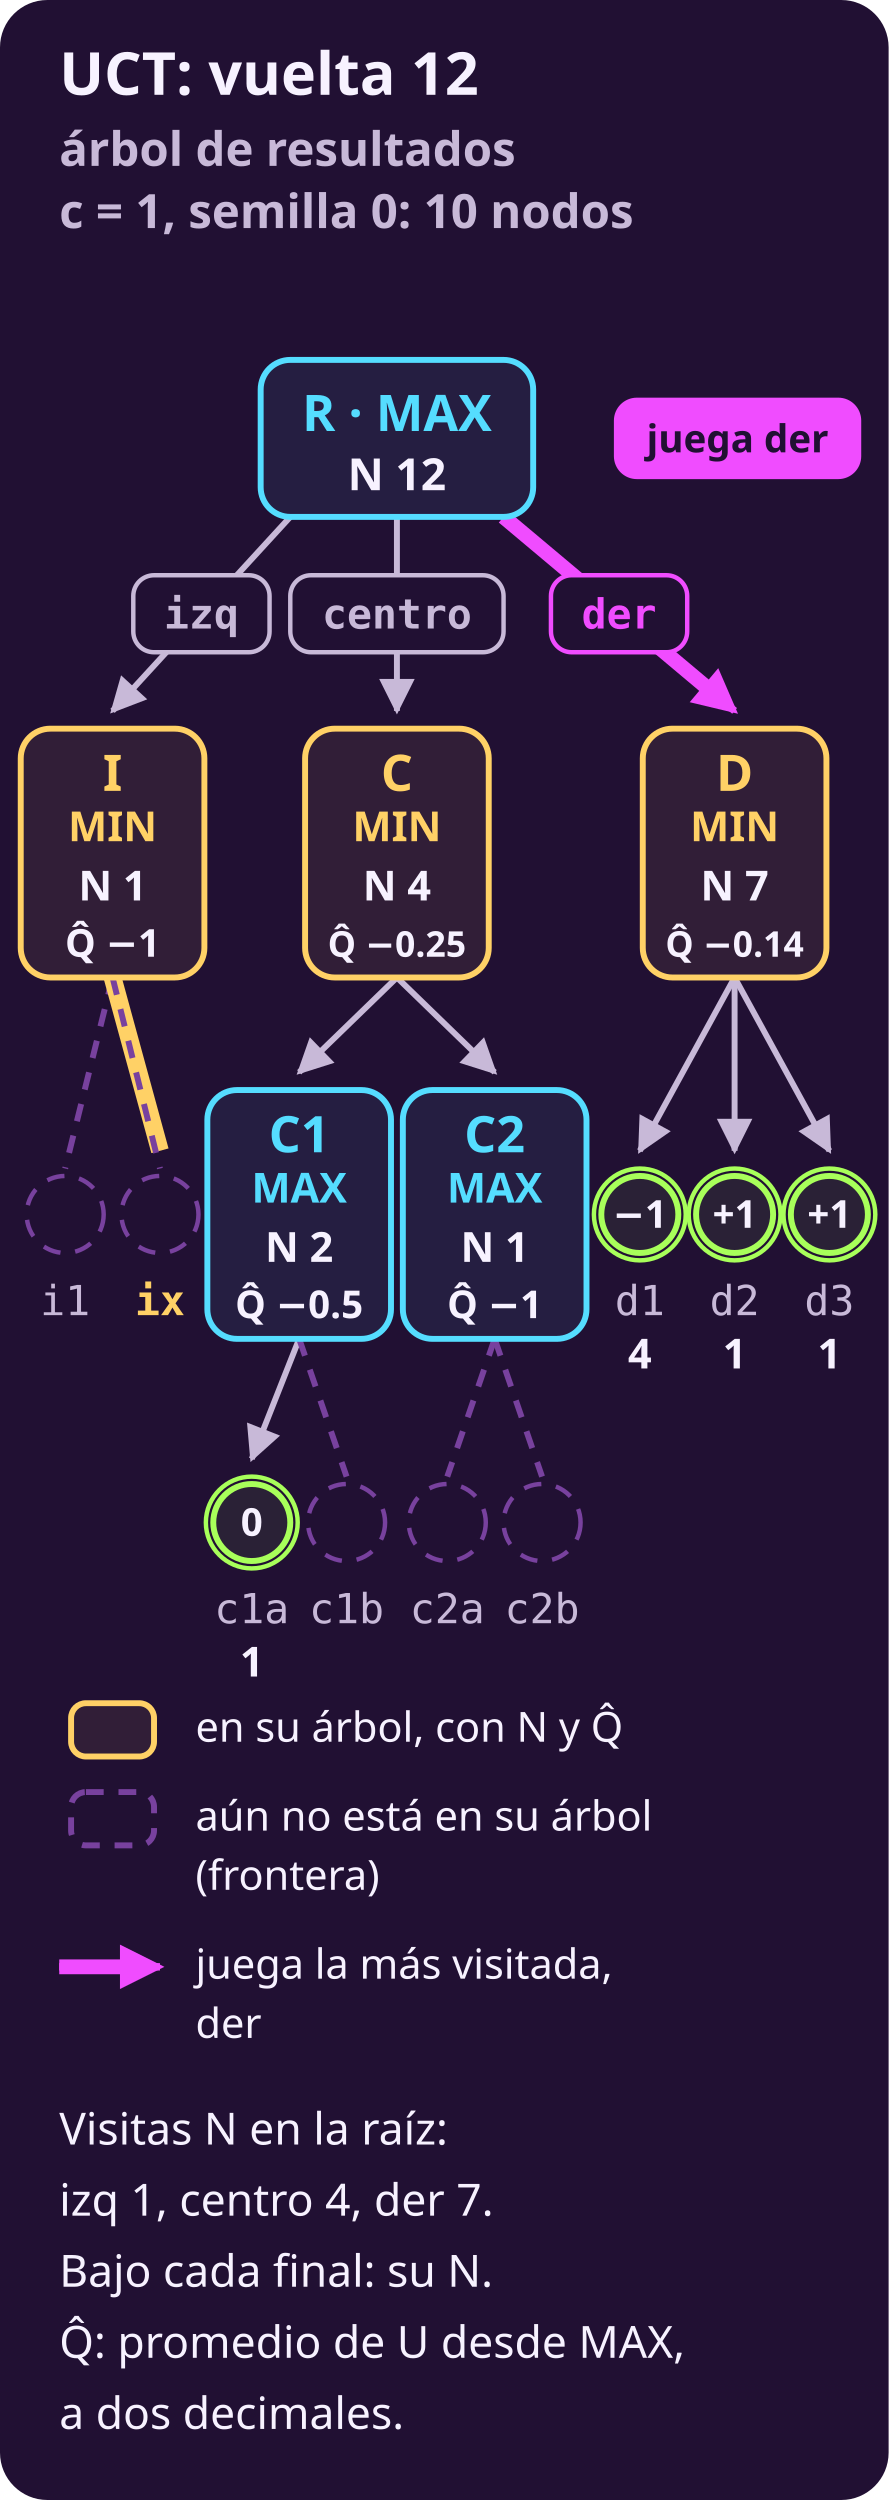
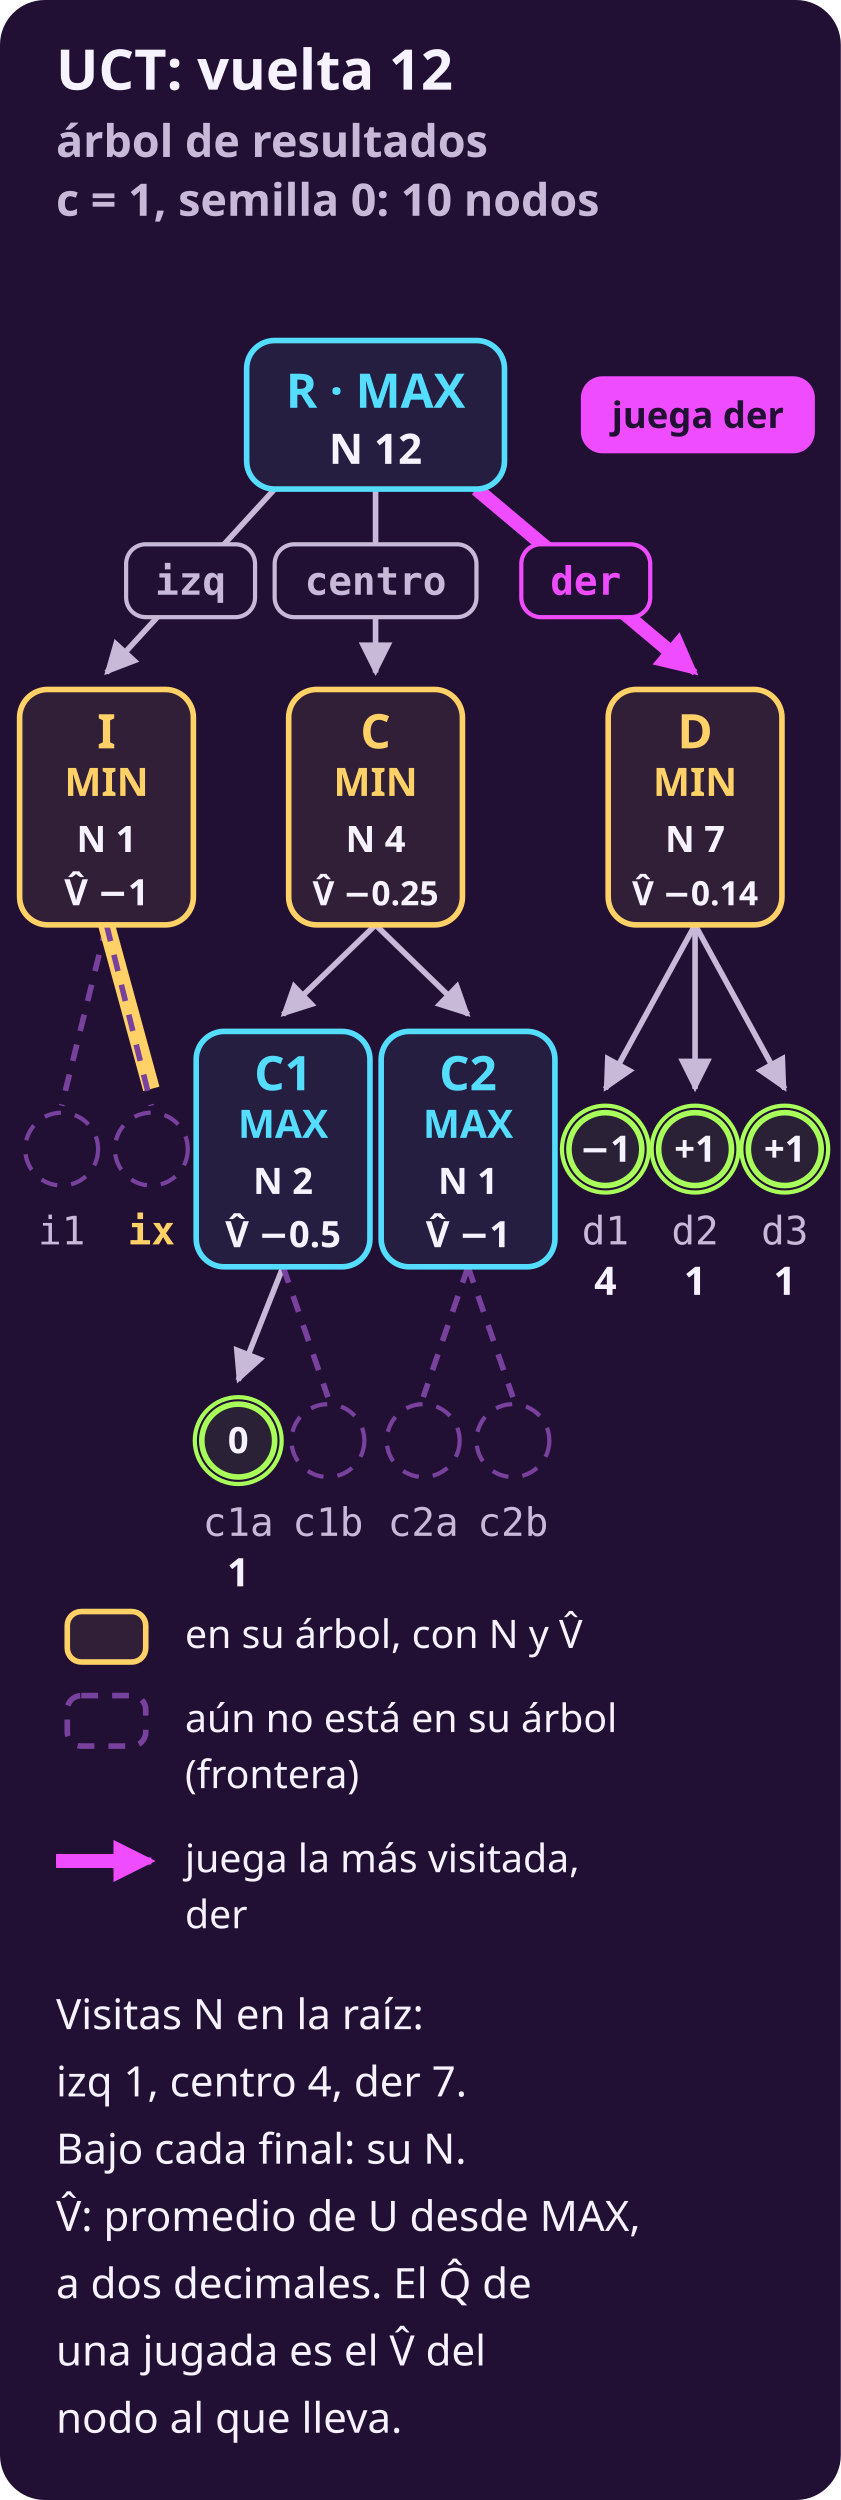
- <svg xmlns="http://www.w3.org/2000/svg" width="300" height="844" viewBox="0 0 300 844" role="img" aria-label="UCT en el árbol de resultados con c = 1 y semilla 0, tras 12 vueltas: su árbol tiene 10 nodos. Visitas y promedios: R N 12 V̂ −0.25, I N 1 Q̂ −1, C N 4 Q̂ −0.25, D N 7 Q̂ −0.14, C1 N 2 Q̂ −0.5, C2 N 1 Q̂ −1, d1 N 4 Q̂ −1, d2 N 1 Q̂ +1, d3 N 1 Q̂ +1, c1a N 1 Q̂ 0. Aún no agrega: i1, ix, c1b, c2a, c2b. Al acabarse las vueltas, juega der: la jugada de la raíz con más visitas, con N = 7.">
-   <rect x="0" y="0" width="300" height="844" rx="16" fill="#211033" />
+ <svg xmlns="http://www.w3.org/2000/svg" width="300" height="892" viewBox="0 0 300 892" role="img" aria-label="UCT en el árbol de resultados con c = 1 y semilla 0, tras 12 vueltas: su árbol tiene 10 nodos. Visitas y promedios: R N 12, I N 1 V̂ −1, C N 4 V̂ −0.25, D N 7 V̂ −0.14, C1 N 2 V̂ −0.5, C2 N 1 V̂ −1, d1 N 4 V̂ −1, d2 N 1 V̂ +1, d3 N 1 V̂ +1, c1a N 1 V̂ 0. El Q̂ de una jugada es el V̂ del nodo al que lleva. Aún no agrega: i1, ix, c1b, c2a, c2b. Al acabarse las vueltas, juega der: la jugada de la raíz con más visitas, con N = 7.">
+   <rect x="0" y="0" width="300" height="892" rx="16" fill="#211033" />
  <defs>
    <marker id="p" viewBox="0 0 10 10" refX="9" refY="5" markerWidth="6" markerHeight="6" orient="auto-start-reverse">
      <path d="M 0 0 L 10 5 L 0 10 z" fill="#f04cff" />
    </marker>
    <marker id="s" viewBox="0 0 10 10" refX="9" refY="5" markerWidth="6" markerHeight="6" orient="auto-start-reverse">
      <path d="M 0 0 L 10 5 L 0 10 z" fill="#c8b9d8" />
    </marker>
  </defs>
  <text x="20" y="32" fill="#f7f2ff" font-family="system-ui, sans-serif" font-size="20" font-weight="700" text-anchor="start">UCT: vuelta 12</text>
  <text x="20" y="56" fill="#c8b9d8" font-family="system-ui, sans-serif" font-size="16" font-weight="700" text-anchor="start">árbol de resultados</text>
  <text x="20" y="77" fill="#c8b9d8" font-family="system-ui, sans-serif" font-size="16" font-weight="700" text-anchor="start">c = 1, semilla 0: 10 nodos</text>
  <line x1="98" y1="174.5" x2="38" y2="240.0" stroke="#c8b9d8" stroke-width="2" marker-end="url(#s)" />
  <rect x="45.0" y="194.2" width="46" height="26" rx="7" fill="#211033" stroke="#c8b9d8" stroke-width="1.5" />
  <text x="68.0" y="212.2" fill="#c8b9d8" font-family="ui-monospace, SFMono-Regular, Menlo, monospace" font-size="14" font-weight="700" text-anchor="middle">izq</text>
  <line x1="38" y1="330.0" x2="22" y2="394.5" stroke="#78419e" stroke-width="2" stroke-dasharray="6 5" />
  <line x1="38" y1="330.0" x2="54" y2="388.5" stroke="#ffd166" stroke-width="6" />
  <line x1="38" y1="330.0" x2="54" y2="394.5" stroke="#78419e" stroke-width="2" stroke-dasharray="6 5" />
  <line x1="134" y1="174.5" x2="134" y2="240.0" stroke="#c8b9d8" stroke-width="2" marker-end="url(#s)" />
  <rect x="98.0" y="194.2" width="72" height="26" rx="7" fill="#211033" stroke="#c8b9d8" stroke-width="1.5" />
  <text x="134.0" y="212.2" fill="#c8b9d8" font-family="ui-monospace, SFMono-Regular, Menlo, monospace" font-size="14" font-weight="700" text-anchor="middle">centro</text>
  <line x1="134" y1="330.0" x2="101" y2="362.0" stroke="#c8b9d8" stroke-width="2" marker-end="url(#s)" />
  <line x1="101" y1="452.0" x2="85" y2="492.5" stroke="#c8b9d8" stroke-width="2" marker-end="url(#s)" />
  <line x1="101" y1="452.0" x2="117" y2="498.5" stroke="#78419e" stroke-width="2" stroke-dasharray="6 5" />
  <line x1="134" y1="330.0" x2="167" y2="362.0" stroke="#c8b9d8" stroke-width="2" marker-end="url(#s)" />
  <line x1="167" y1="452.0" x2="151" y2="498.5" stroke="#78419e" stroke-width="2" stroke-dasharray="6 5" />
  <line x1="167" y1="452.0" x2="183" y2="498.5" stroke="#78419e" stroke-width="2" stroke-dasharray="6 5" />
  <line x1="170" y1="174.5" x2="238.64" y2="232.14" stroke="#f04cff" stroke-width="5" />
  <line x1="170" y1="174.5" x2="248" y2="240.0" stroke="#f04cff" stroke-width="2.5" marker-end="url(#p)" />
  <rect x="186.0" y="194.2" width="46" height="26" rx="7" fill="#211033" stroke="#f04cff" stroke-width="1.5" />
  <text x="209.0" y="212.2" fill="#f04cff" font-family="ui-monospace, SFMono-Regular, Menlo, monospace" font-size="14" font-weight="700" text-anchor="middle">der</text>
  <line x1="248" y1="330.0" x2="216" y2="388.5" stroke="#c8b9d8" stroke-width="2" marker-end="url(#s)" />
  <line x1="248" y1="330.0" x2="248" y2="388.5" stroke="#c8b9d8" stroke-width="2" marker-end="url(#s)" />
  <line x1="248" y1="330.0" x2="280" y2="388.5" stroke="#c8b9d8" stroke-width="2" marker-end="url(#s)" />
  <rect x="88.0" y="121.5" width="92" height="53" rx="10" fill="#251e41" stroke="#55ddff" stroke-width="2" />
  <text x="134" y="145.5" fill="#55ddff" font-family="system-ui, sans-serif" font-size="17" font-weight="700" text-anchor="middle">R · MAX</text>
  <text x="134" y="165.5" fill="#f7f2ff" font-family="system-ui, sans-serif" font-size="15" font-weight="700" text-anchor="middle">N 12</text>
  <rect x="208.0" y="135.0" width="82" height="26" rx="7" fill="#f04cff" stroke="#f04cff" stroke-width="1.5" />
  <text x="249.0" y="152.7" fill="#211033" font-family="system-ui, sans-serif" font-size="13" font-weight="700" text-anchor="middle">juega der</text>
  <rect x="7.0" y="246.0" width="62" height="84" rx="10" fill="#311e37" stroke="#ffd166" stroke-width="2" />
  <text x="38" y="267.0" fill="#ffd166" font-family="system-ui, sans-serif" font-size="17" font-weight="700" text-anchor="middle">I</text>
  <text x="38" y="284.0" fill="#ffd166" font-family="system-ui, sans-serif" font-size="14" font-weight="700" text-anchor="middle">MIN</text>
-   <text x="38" y="304.0" fill="#f7f2ff" font-family="system-ui, sans-serif" font-size="14" font-weight="700" text-anchor="middle">N 1</text>
-   <text x="38" y="323.0" fill="#f7f2ff" font-family="system-ui, sans-serif" font-size="13" font-weight="700" text-anchor="middle">Q̂ −1</text>
+   <text x="38" y="304.0" fill="#f7f2ff" font-family="system-ui, sans-serif" font-size="13" font-weight="700" text-anchor="middle">N 1</text>
+   <text x="38" y="323.0" fill="#f7f2ff" font-family="system-ui, sans-serif" font-size="13" font-weight="700" text-anchor="middle">V̂ −1</text>
  <circle cx="22" cy="410" r="13" fill="#211033" stroke="#78419e" stroke-width="1.5" stroke-dasharray="6 5" />
  <text x="22" y="444" fill="#c8b9d8" font-family="ui-monospace, SFMono-Regular, Menlo, monospace" font-size="14" font-weight="normal" text-anchor="middle">i1</text>
  <circle cx="54" cy="410" r="13" fill="#211033" stroke="#78419e" stroke-width="1.5" stroke-dasharray="6 5" />
  <text x="54" y="444" fill="#ffd166" font-family="ui-monospace, SFMono-Regular, Menlo, monospace" font-size="14" font-weight="700" text-anchor="middle">ix</text>
  <rect x="103.0" y="246.0" width="62" height="84" rx="10" fill="#311e37" stroke="#ffd166" stroke-width="2" />
  <text x="134" y="267.0" fill="#ffd166" font-family="system-ui, sans-serif" font-size="17" font-weight="700" text-anchor="middle">C</text>
  <text x="134" y="284.0" fill="#ffd166" font-family="system-ui, sans-serif" font-size="14" font-weight="700" text-anchor="middle">MIN</text>
-   <text x="134" y="304.0" fill="#f7f2ff" font-family="system-ui, sans-serif" font-size="14" font-weight="700" text-anchor="middle">N 4</text>
-   <text x="134" y="323.0" fill="#f7f2ff" font-family="system-ui, sans-serif" font-size="12" font-weight="700" text-anchor="middle">Q̂ −0.25</text>
+   <text x="134" y="304.0" fill="#f7f2ff" font-family="system-ui, sans-serif" font-size="13" font-weight="700" text-anchor="middle">N 4</text>
+   <text x="134" y="323.0" fill="#f7f2ff" font-family="system-ui, sans-serif" font-size="12" font-weight="700" text-anchor="middle">V̂ −0.25</text>
  <rect x="70.0" y="368.0" width="62" height="84" rx="10" fill="#251e41" stroke="#55ddff" stroke-width="2" />
  <text x="101" y="389.0" fill="#55ddff" font-family="system-ui, sans-serif" font-size="17" font-weight="700" text-anchor="middle">C1</text>
  <text x="101" y="406.0" fill="#55ddff" font-family="system-ui, sans-serif" font-size="14" font-weight="700" text-anchor="middle">MAX</text>
-   <text x="101" y="426.0" fill="#f7f2ff" font-family="system-ui, sans-serif" font-size="14" font-weight="700" text-anchor="middle">N 2</text>
-   <text x="101" y="445.0" fill="#f7f2ff" font-family="system-ui, sans-serif" font-size="13" font-weight="700" text-anchor="middle">Q̂ −0.5</text>
+   <text x="101" y="426.0" fill="#f7f2ff" font-family="system-ui, sans-serif" font-size="13" font-weight="700" text-anchor="middle">N 2</text>
+   <text x="101" y="445.0" fill="#f7f2ff" font-family="system-ui, sans-serif" font-size="13" font-weight="700" text-anchor="middle">V̂ −0.5</text>
  <circle cx="85" cy="514" r="15.5" fill="none" stroke="#a8ff5a" stroke-width="1.5" />
  <circle cx="85" cy="514" r="13" fill="#2a2136" stroke="#a8ff5a" stroke-width="2" />
  <text x="85" y="518.5" fill="#f7f2ff" font-family="system-ui, sans-serif" font-size="13" font-weight="700" text-anchor="middle">0</text>
  <text x="85" y="548" fill="#c8b9d8" font-family="ui-monospace, SFMono-Regular, Menlo, monospace" font-size="14" font-weight="normal" text-anchor="middle">c1a</text>
  <text x="85" y="566" fill="#f7f2ff" font-family="system-ui, sans-serif" font-size="14" font-weight="700" text-anchor="middle">1</text>
  <circle cx="117" cy="514" r="13" fill="#211033" stroke="#78419e" stroke-width="1.5" stroke-dasharray="6 5" />
  <text x="117" y="548" fill="#c8b9d8" font-family="ui-monospace, SFMono-Regular, Menlo, monospace" font-size="14" font-weight="normal" text-anchor="middle">c1b</text>
  <rect x="136.0" y="368.0" width="62" height="84" rx="10" fill="#251e41" stroke="#55ddff" stroke-width="2" />
  <text x="167" y="389.0" fill="#55ddff" font-family="system-ui, sans-serif" font-size="17" font-weight="700" text-anchor="middle">C2</text>
  <text x="167" y="406.0" fill="#55ddff" font-family="system-ui, sans-serif" font-size="14" font-weight="700" text-anchor="middle">MAX</text>
-   <text x="167" y="426.0" fill="#f7f2ff" font-family="system-ui, sans-serif" font-size="14" font-weight="700" text-anchor="middle">N 1</text>
-   <text x="167" y="445.0" fill="#f7f2ff" font-family="system-ui, sans-serif" font-size="13" font-weight="700" text-anchor="middle">Q̂ −1</text>
+   <text x="167" y="426.0" fill="#f7f2ff" font-family="system-ui, sans-serif" font-size="13" font-weight="700" text-anchor="middle">N 1</text>
+   <text x="167" y="445.0" fill="#f7f2ff" font-family="system-ui, sans-serif" font-size="13" font-weight="700" text-anchor="middle">V̂ −1</text>
  <circle cx="151" cy="514" r="13" fill="#211033" stroke="#78419e" stroke-width="1.5" stroke-dasharray="6 5" />
  <text x="151" y="548" fill="#c8b9d8" font-family="ui-monospace, SFMono-Regular, Menlo, monospace" font-size="14" font-weight="normal" text-anchor="middle">c2a</text>
  <circle cx="183" cy="514" r="13" fill="#211033" stroke="#78419e" stroke-width="1.5" stroke-dasharray="6 5" />
  <text x="183" y="548" fill="#c8b9d8" font-family="ui-monospace, SFMono-Regular, Menlo, monospace" font-size="14" font-weight="normal" text-anchor="middle">c2b</text>
  <rect x="217.0" y="246.0" width="62" height="84" rx="10" fill="#311e37" stroke="#ffd166" stroke-width="2" />
  <text x="248" y="267.0" fill="#ffd166" font-family="system-ui, sans-serif" font-size="17" font-weight="700" text-anchor="middle">D</text>
  <text x="248" y="284.0" fill="#ffd166" font-family="system-ui, sans-serif" font-size="14" font-weight="700" text-anchor="middle">MIN</text>
-   <text x="248" y="304.0" fill="#f7f2ff" font-family="system-ui, sans-serif" font-size="14" font-weight="700" text-anchor="middle">N 7</text>
-   <text x="248" y="323.0" fill="#f7f2ff" font-family="system-ui, sans-serif" font-size="12" font-weight="700" text-anchor="middle">Q̂ −0.14</text>
+   <text x="248" y="304.0" fill="#f7f2ff" font-family="system-ui, sans-serif" font-size="13" font-weight="700" text-anchor="middle">N 7</text>
+   <text x="248" y="323.0" fill="#f7f2ff" font-family="system-ui, sans-serif" font-size="12" font-weight="700" text-anchor="middle">V̂ −0.14</text>
  <circle cx="216" cy="410" r="15.5" fill="none" stroke="#a8ff5a" stroke-width="1.5" />
  <circle cx="216" cy="410" r="13" fill="#2a2136" stroke="#a8ff5a" stroke-width="2" />
  <text x="216" y="414.5" fill="#f7f2ff" font-family="system-ui, sans-serif" font-size="13" font-weight="700" text-anchor="middle">−1</text>
  <text x="216" y="444" fill="#c8b9d8" font-family="ui-monospace, SFMono-Regular, Menlo, monospace" font-size="14" font-weight="normal" text-anchor="middle">d1</text>
  <text x="216" y="462" fill="#f7f2ff" font-family="system-ui, sans-serif" font-size="14" font-weight="700" text-anchor="middle">4</text>
  <circle cx="248" cy="410" r="15.5" fill="none" stroke="#a8ff5a" stroke-width="1.5" />
  <circle cx="248" cy="410" r="13" fill="#2a2136" stroke="#a8ff5a" stroke-width="2" />
  <text x="248" y="414.5" fill="#f7f2ff" font-family="system-ui, sans-serif" font-size="13" font-weight="700" text-anchor="middle">+1</text>
  <text x="248" y="444" fill="#c8b9d8" font-family="ui-monospace, SFMono-Regular, Menlo, monospace" font-size="14" font-weight="normal" text-anchor="middle">d2</text>
  <text x="248" y="462" fill="#f7f2ff" font-family="system-ui, sans-serif" font-size="14" font-weight="700" text-anchor="middle">1</text>
  <circle cx="280" cy="410" r="15.5" fill="none" stroke="#a8ff5a" stroke-width="1.5" />
  <circle cx="280" cy="410" r="13" fill="#2a2136" stroke="#a8ff5a" stroke-width="2" />
  <text x="280" y="414.5" fill="#f7f2ff" font-family="system-ui, sans-serif" font-size="13" font-weight="700" text-anchor="middle">+1</text>
  <text x="280" y="444" fill="#c8b9d8" font-family="ui-monospace, SFMono-Regular, Menlo, monospace" font-size="14" font-weight="normal" text-anchor="middle">d3</text>
  <text x="280" y="462" fill="#f7f2ff" font-family="system-ui, sans-serif" font-size="14" font-weight="700" text-anchor="middle">1</text>
  <rect x="24" y="575" width="28" height="18" rx="5" fill="#311e37" stroke="#ffd166" stroke-width="2" />
-   <text x="66" y="588" fill="#f7f2ff" font-family="system-ui, sans-serif" font-size="14" font-weight="normal" text-anchor="start">en su árbol, con N y Q̂</text>
+   <text x="66" y="588" fill="#f7f2ff" font-family="system-ui, sans-serif" font-size="14" font-weight="normal" text-anchor="start">en su árbol, con N y V̂</text>
  <rect x="24" y="605" width="28" height="18" rx="5" fill="#211033" stroke="#78419e" stroke-width="2" stroke-dasharray="6 5" />
  <text x="66" y="618" fill="#f7f2ff" font-family="system-ui, sans-serif" font-size="14" font-weight="normal" text-anchor="start">aún no está en su árbol</text>
  <text x="66" y="638" fill="#f7f2ff" font-family="system-ui, sans-serif" font-size="14" font-weight="normal" text-anchor="start">(frontera)</text>
  <line x1="20" y1="664" x2="48" y2="664" stroke="#f04cff" stroke-width="5" />
  <line x1="20" y1="664" x2="54" y2="664" stroke="#f04cff" stroke-width="2.5" marker-end="url(#p)" />
  <text x="66" y="668" fill="#f7f2ff" font-family="system-ui, sans-serif" font-size="14" font-weight="normal" text-anchor="start">juega la más visitada,</text>
  <text x="66" y="688" fill="#f7f2ff" font-family="system-ui, sans-serif" font-size="14" font-weight="normal" text-anchor="start">der</text>
  <text x="20" y="724" fill="#f7f2ff" font-family="system-ui, sans-serif" font-size="15" font-weight="normal" text-anchor="start">Visitas N en la raíz:</text>
  <text x="20" y="748" fill="#f7f2ff" font-family="system-ui, sans-serif" font-size="15" font-weight="normal" text-anchor="start">izq 1, centro 4, der 7.</text>
  <text x="20" y="772" fill="#f7f2ff" font-family="system-ui, sans-serif" font-size="15" font-weight="normal" text-anchor="start">Bajo cada final: su N.</text>
-   <text x="20" y="796" fill="#f7f2ff" font-family="system-ui, sans-serif" font-size="15" font-weight="normal" text-anchor="start">Q̂: promedio de U desde MAX,</text>
-   <text x="20" y="820" fill="#f7f2ff" font-family="system-ui, sans-serif" font-size="15" font-weight="normal" text-anchor="start">a dos decimales.</text>
+   <text x="20" y="796" fill="#f7f2ff" font-family="system-ui, sans-serif" font-size="15" font-weight="normal" text-anchor="start">V̂: promedio de U desde MAX,</text>
+   <text x="20" y="820" fill="#f7f2ff" font-family="system-ui, sans-serif" font-size="15" font-weight="normal" text-anchor="start">a dos decimales. El Q̂ de</text>
+   <text x="20" y="844" fill="#f7f2ff" font-family="system-ui, sans-serif" font-size="15" font-weight="normal" text-anchor="start">una jugada es el V̂ del</text>
+   <text x="20" y="868" fill="#f7f2ff" font-family="system-ui, sans-serif" font-size="15" font-weight="normal" text-anchor="start">nodo al que lleva.</text>
</svg>
